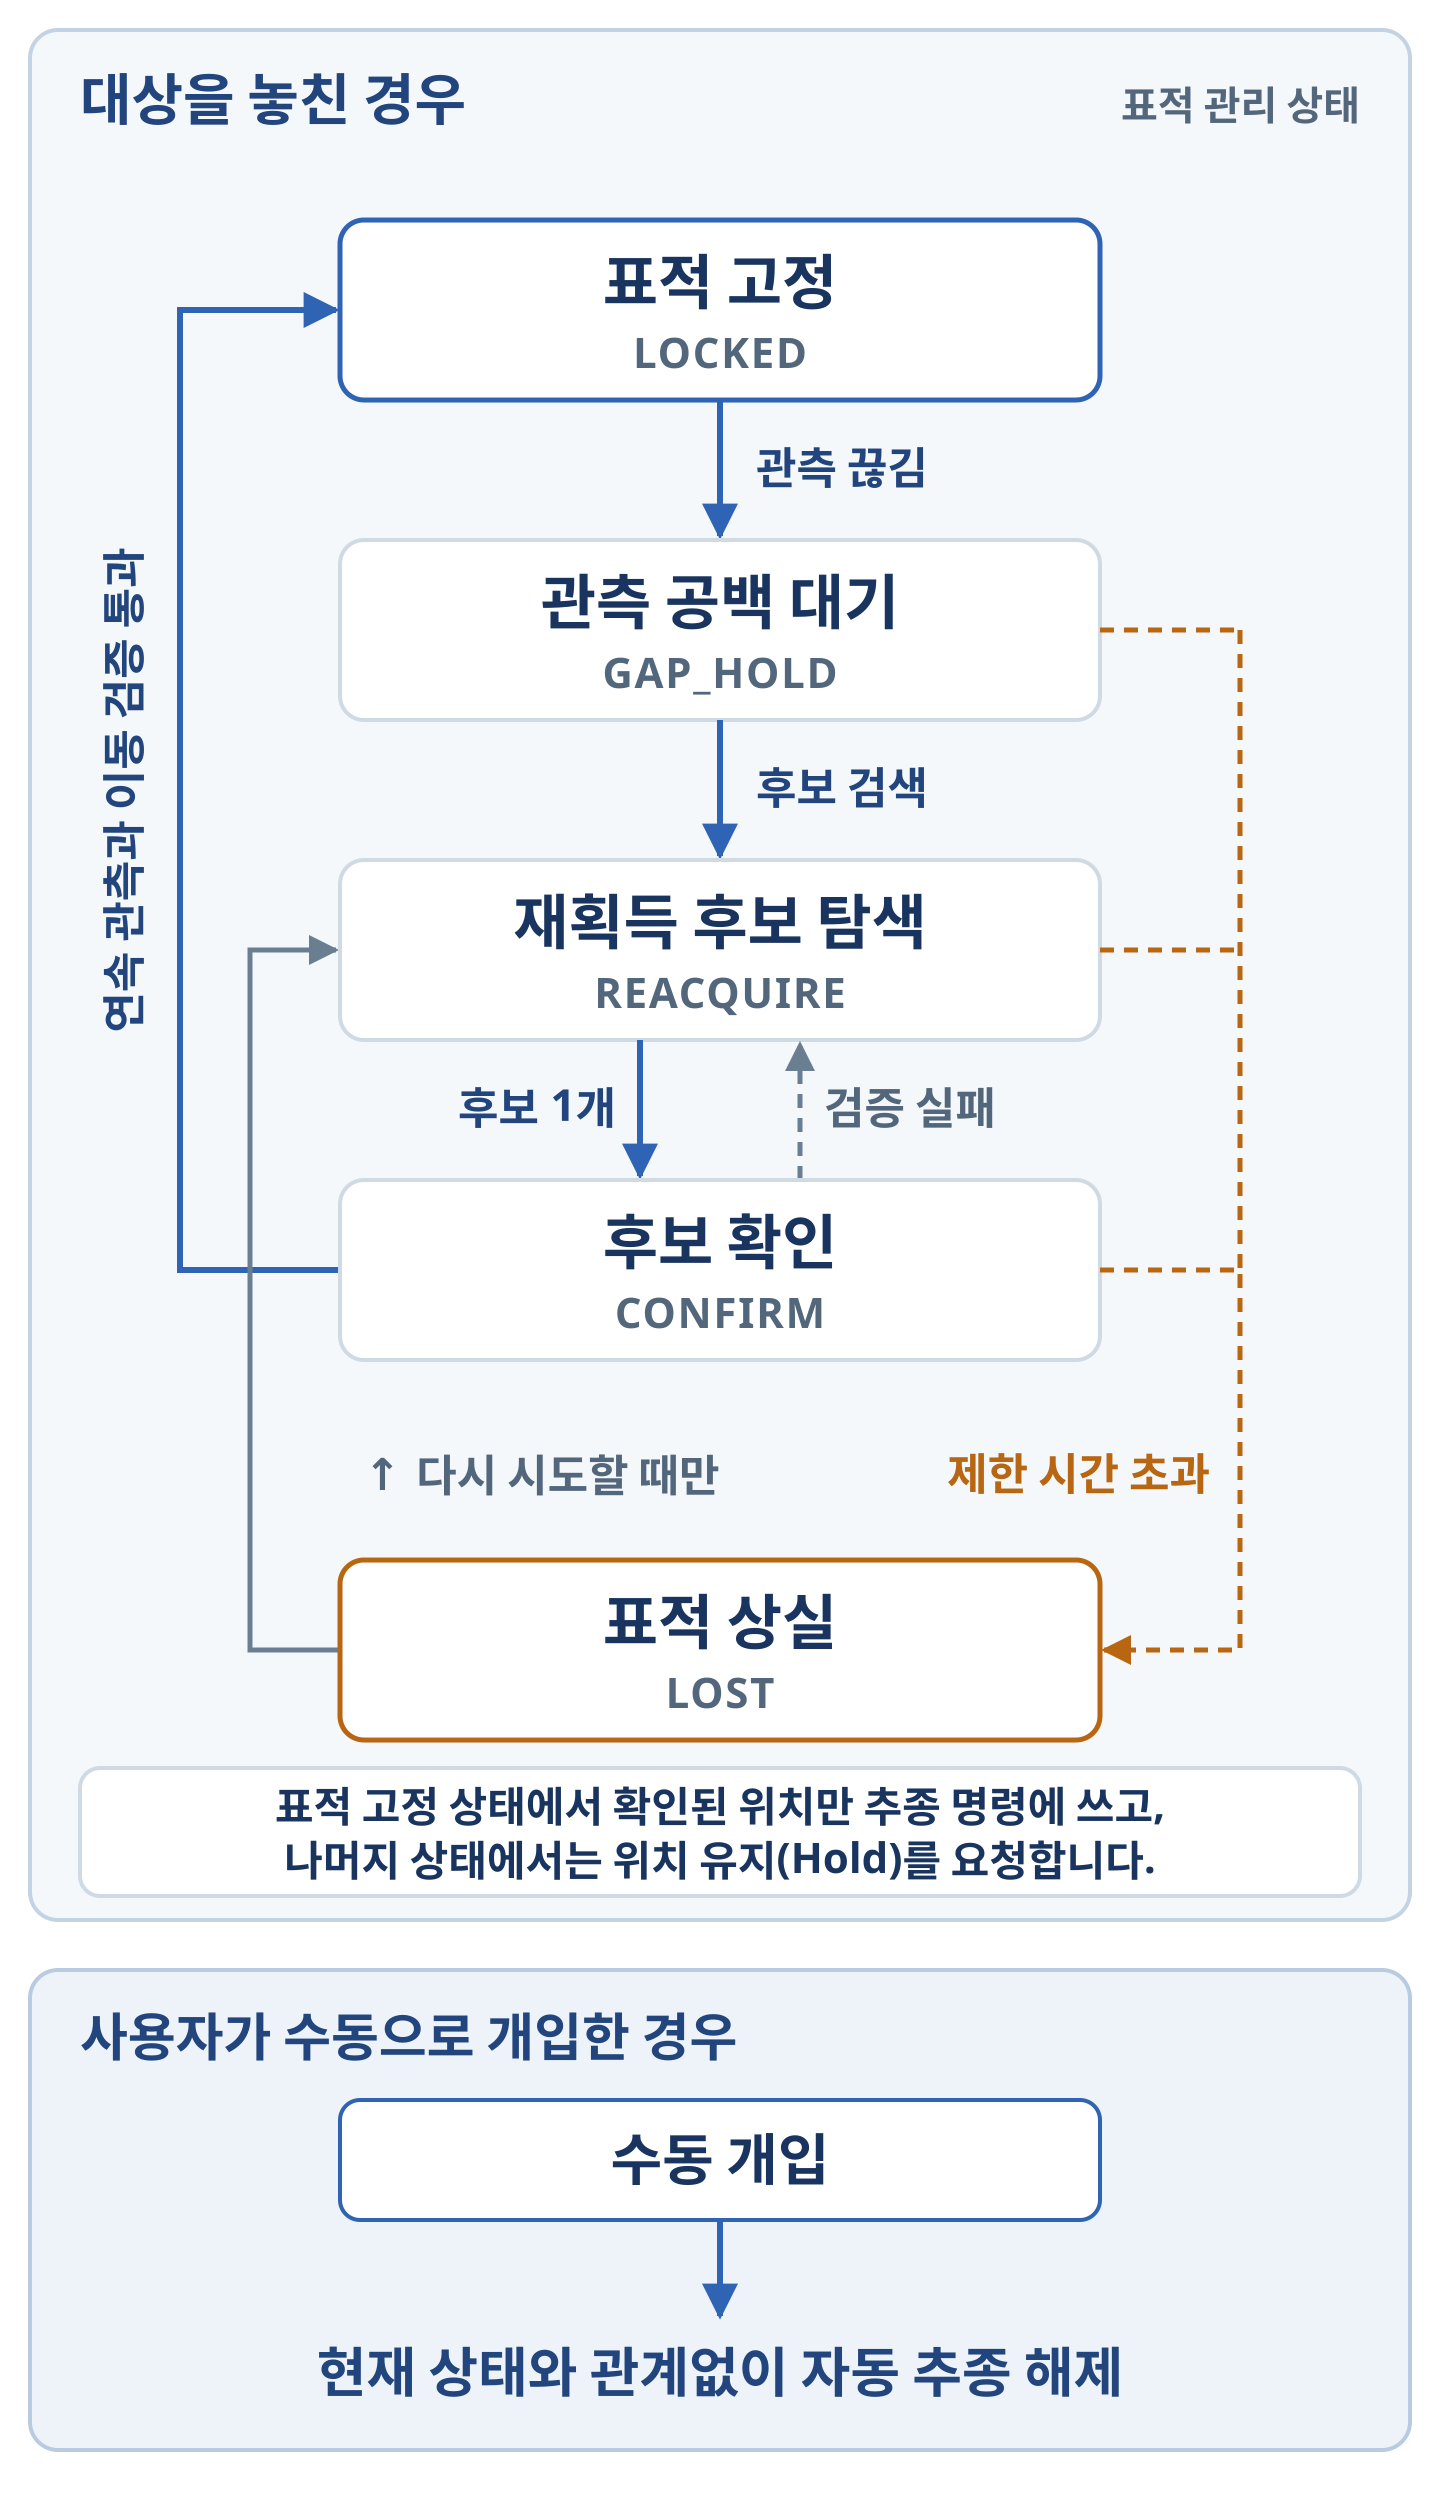
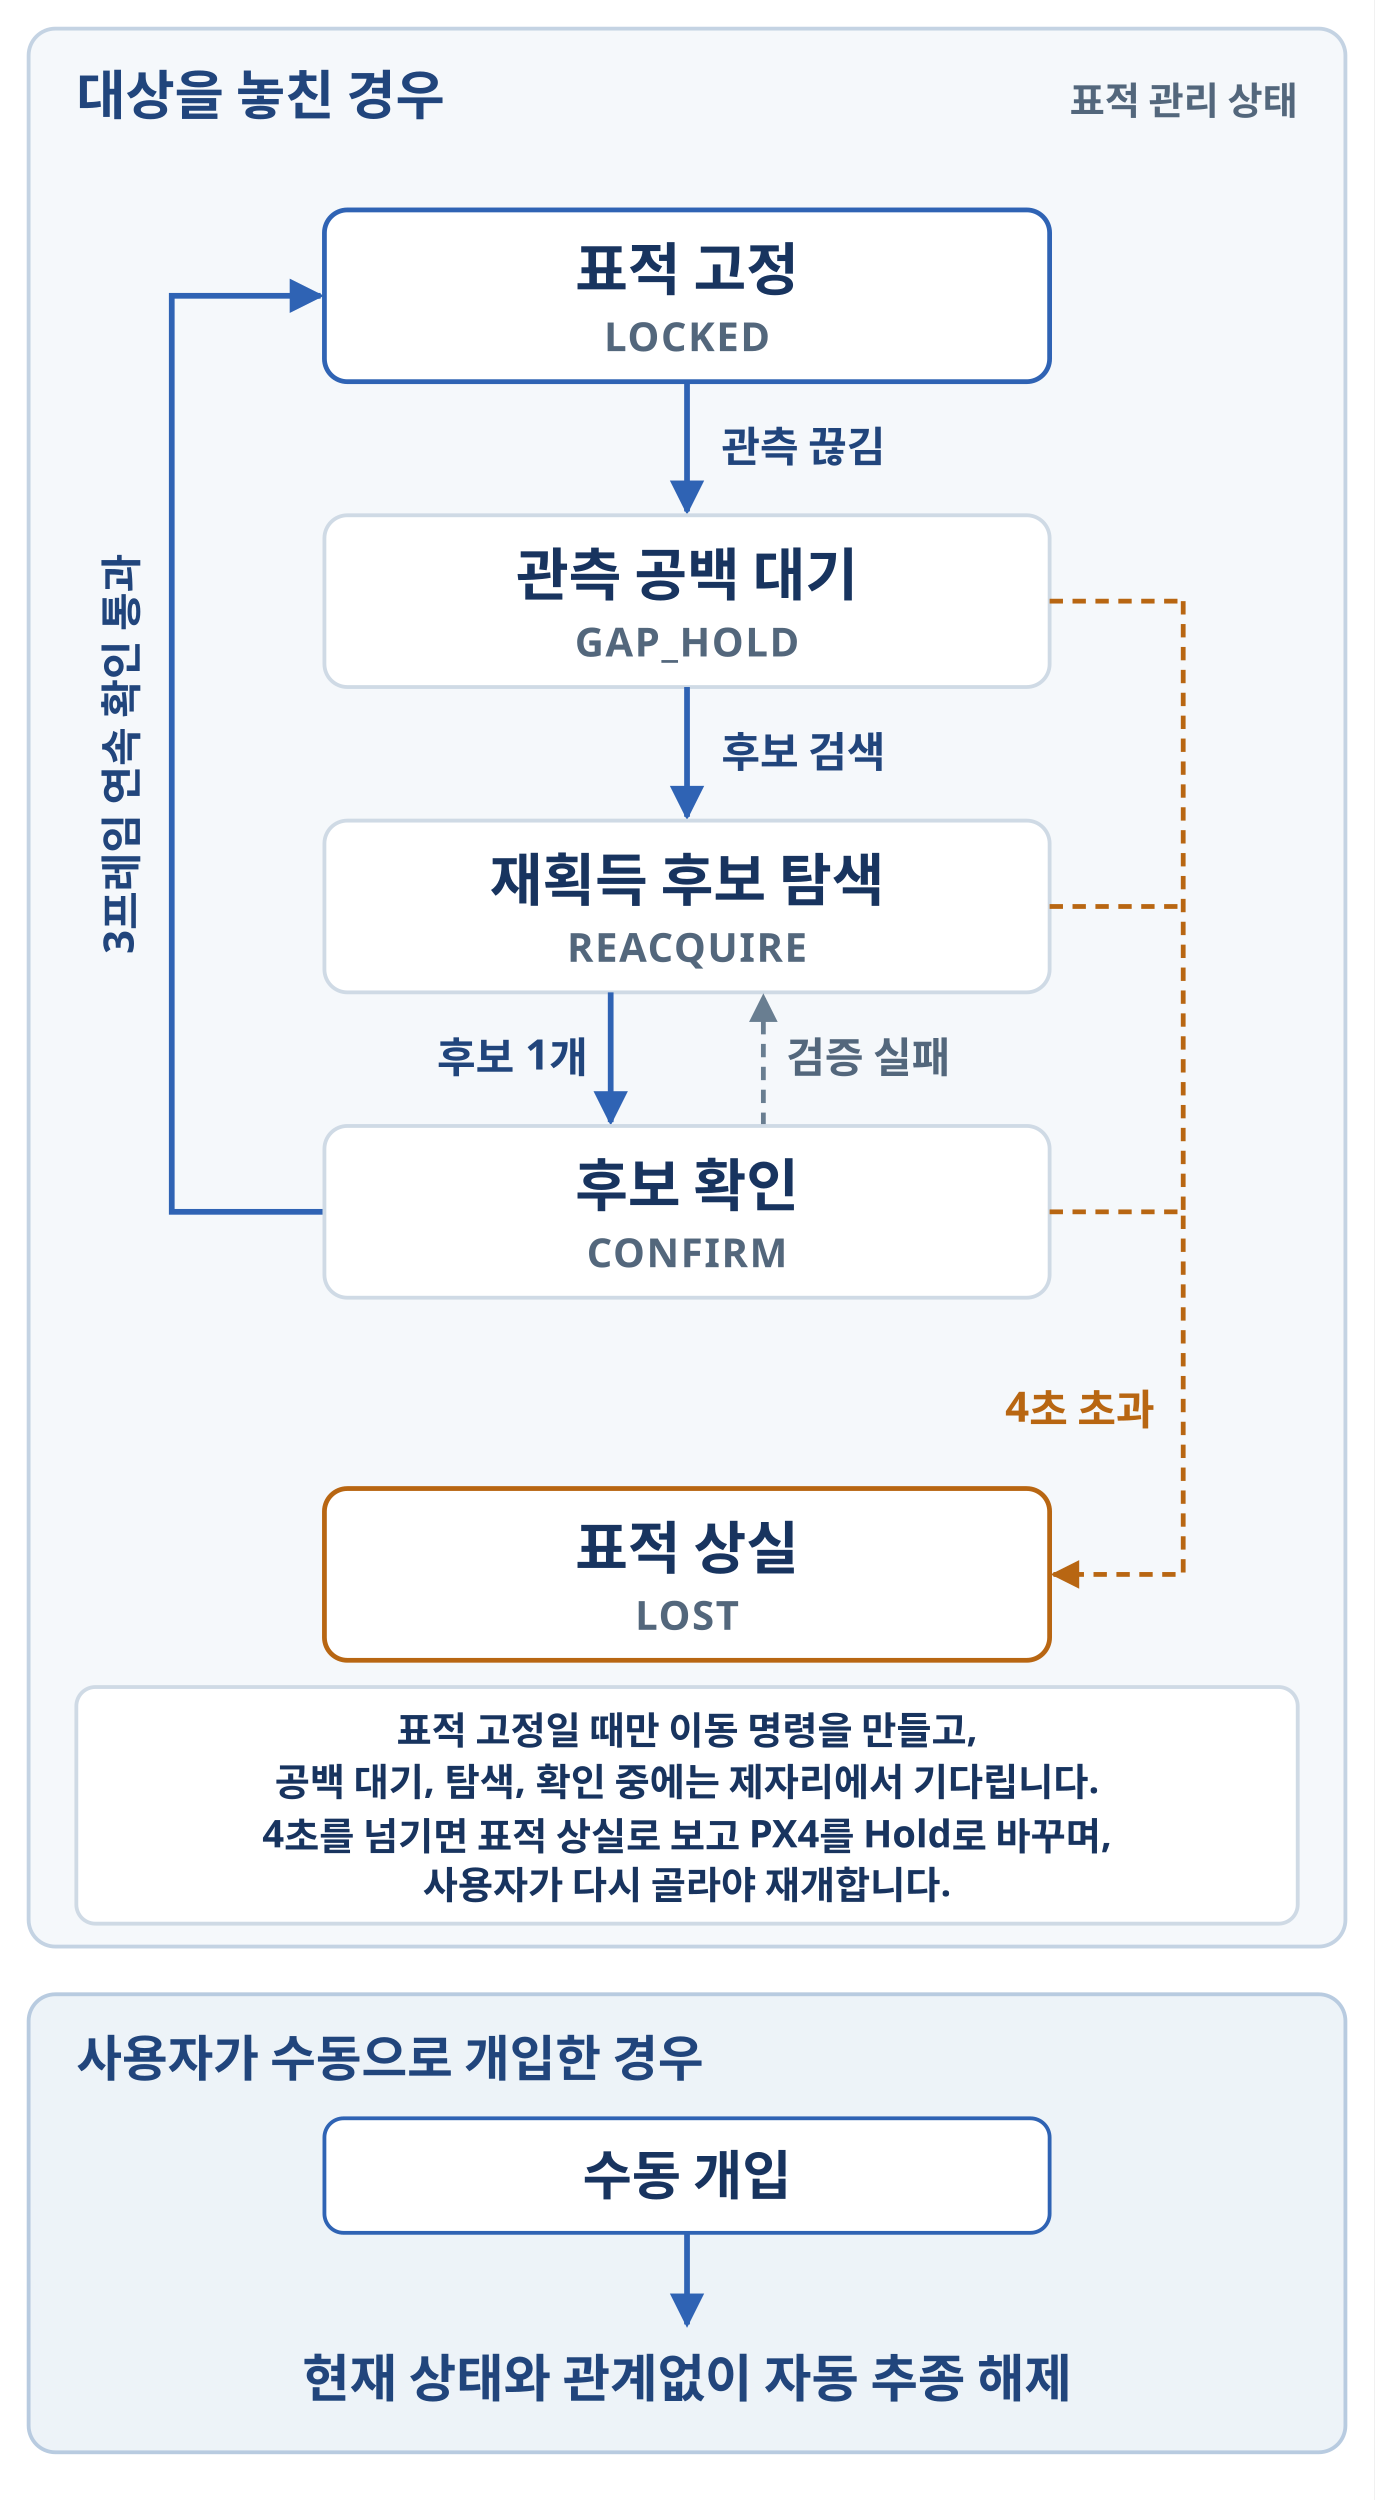
- <svg xmlns="http://www.w3.org/2000/svg" width="720" height="1250" viewBox="0 0 720 1250" role="img" aria-labelledby="title desc">
+ <svg xmlns="http://www.w3.org/2000/svg" width="720" height="1310" viewBox="0 0 720 1310" role="img" aria-labelledby="title desc">
  <defs>
    <marker id="blue" viewBox="0 0 10 10" refX="9" refY="5" markerWidth="6" markerHeight="6" orient="auto">
      <path d="M0 0 10 5 0 10Z" fill="#2f63b4" />
    </marker>
    <marker id="amber" viewBox="0 0 10 10" refX="9" refY="5" markerWidth="6" markerHeight="6" orient="auto">
      <path d="M0 0 10 5 0 10Z" fill="#b86612" />
    </marker>
    <marker id="gray" viewBox="0 0 10 10" refX="9" refY="5" markerWidth="6" markerHeight="6" orient="auto">
      <path d="M0 0 10 5 0 10Z" fill="#697e91" />
    </marker>
  </defs>
  <style>text{font-family:Pretendard,"Noto Sans KR","Malgun Gothic",sans-serif;font-weight:650}.st{font-size:30px;fill:#18345f}.code{font-size:21px;fill:#53677c;letter-spacing:.04em}.lb{font-size:22px;fill:#21457c}.lb-muted{font-size:22px;fill:#53677c}.lb-amber{font-size:22px;fill:#b86612}</style>
-   <rect width="720" height="1250" fill="#fff" />
-   <rect x="15" y="15" width="690" height="945" rx="14" fill="#f5f8fb" stroke="#c4d3e3" stroke-width="2" />
+   <rect width="720" height="1310" fill="#fff" />
+   <rect x="15" y="15" width="690" height="1005" rx="14" fill="#f5f8fb" stroke="#c4d3e3" stroke-width="2" />
  <text x="40" y="60" font-size="28" fill="#21457c">대상을 놓친 경우</text>
  <text x="680" y="60" text-anchor="end" font-size="20" fill="#53677c">표적 관리 상태</text>
  <path d="M170 635H90V155H168" fill="none" stroke="#2f63b4" stroke-width="3" marker-end="url(#blue)" />
-   <text x="70" y="395" text-anchor="middle" class="lb" transform="rotate(-90 70 395)">연속 관측과 이동 검증 통과</text>
-   <path d="M170 825H125V475H168" fill="none" stroke="#697e91" stroke-width="2.5" marker-end="url(#gray)" />
+   <text x="70" y="395" text-anchor="middle" class="lb" transform="rotate(-90 70 395)">3프레임 연속 확인 통과</text>
  <rect x="170" y="110" width="380" height="90" rx="12" fill="#fff" stroke="#2f63b4" stroke-width="2.5" />
  <text x="360" y="152" text-anchor="middle" class="st">표적 고정</text>
  <text x="360" y="184" text-anchor="middle" class="code">LOCKED</text>
  <path d="M360 200V268" fill="none" stroke="#2f63b4" stroke-width="3" marker-end="url(#blue)" />
  <text x="378" y="242" class="lb">관측 끊김</text>
  <rect x="170" y="270" width="380" height="90" rx="12" fill="#fff" stroke="#cfdae5" stroke-width="2" />
  <text x="360" y="312" text-anchor="middle" class="st">관측 공백 대기</text>
  <text x="360" y="344" text-anchor="middle" class="code">GAP_HOLD</text>
  <path d="M360 360V428" fill="none" stroke="#2f63b4" stroke-width="3" marker-end="url(#blue)" />
  <text x="378" y="402" class="lb">후보 검색</text>
  <rect x="170" y="430" width="380" height="90" rx="12" fill="#fff" stroke="#cfdae5" stroke-width="2" />
  <text x="360" y="472" text-anchor="middle" class="st">재획득 후보 탐색</text>
  <text x="360" y="504" text-anchor="middle" class="code">REACQUIRE</text>
  <path d="M320 520V588" fill="none" stroke="#2f63b4" stroke-width="3" marker-end="url(#blue)" />
  <text x="308" y="562" text-anchor="end" class="lb">후보 1개</text>
  <path d="M400 590V522" fill="none" stroke="#697e91" stroke-width="2.5" stroke-dasharray="7 5" marker-end="url(#gray)" />
  <text x="412" y="562" class="lb-muted">검증 실패</text>
  <rect x="170" y="590" width="380" height="90" rx="12" fill="#fff" stroke="#cfdae5" stroke-width="2" />
  <text x="360" y="632" text-anchor="middle" class="st">후보 확인</text>
  <text x="360" y="664" text-anchor="middle" class="code">CONFIRM</text>
  <path d="M550 315H620" fill="none" stroke="#b86612" stroke-width="2.5" stroke-dasharray="7 5" />
  <path d="M550 475H620" fill="none" stroke="#b86612" stroke-width="2.5" stroke-dasharray="7 5" />
  <path d="M550 635H620V825H552" fill="none" stroke="#b86612" stroke-width="2.5" stroke-dasharray="7 5" marker-end="url(#amber)" />
  <path d="M620 315V635" fill="none" stroke="#b86612" stroke-width="2.5" stroke-dasharray="7 5" />
-   <text x="605" y="745" text-anchor="end" class="lb-amber">제한 시간 초과</text>
-   <text x="182" y="745" class="lb-muted">↑ 다시 시도할 때만</text>
+   <text x="605" y="745" text-anchor="end" class="lb-amber">4초 초과</text>
  <rect x="170" y="780" width="380" height="90" rx="12" fill="#fff" stroke="#b86612" stroke-width="2.5" />
  <text x="360" y="822" text-anchor="middle" class="st">표적 상실</text>
  <text x="360" y="854" text-anchor="middle" class="code">LOST</text>
-   <rect x="40" y="884" width="640" height="64" rx="10" fill="#fff" stroke="#cfdae5" stroke-width="2" />
-   <text x="360" y="911" text-anchor="middle" font-size="21" fill="#18345f">표적 고정 상태에서 확인된 위치만 추종 명령에 쓰고,</text>
-   <text x="360" y="938" text-anchor="middle" font-size="21" fill="#18345f">나머지 상태에서는 위치 유지(Hold)를 요청합니다.</text>
-   <rect x="15" y="985" width="690" height="240" rx="14" fill="#edf3f8" stroke="#b8cbe0" stroke-width="2" />
-   <text x="40" y="1028" font-size="26" fill="#21457c">사용자가 수동으로 개입한 경우</text>
-   <rect x="170" y="1050" width="380" height="60" rx="10" fill="#fff" stroke="#2f63b4" stroke-width="2" />
-   <text x="360" y="1090" text-anchor="middle" font-size="28" fill="#18345f">수동 개입</text>
-   <path d="M360 1110V1158" fill="none" stroke="#2f63b4" stroke-width="3" marker-end="url(#blue)" />
-   <text x="360" y="1196" text-anchor="middle" font-size="27" fill="#21457c">현재 상태와 관계없이 자동 추종 해제</text>
+   <rect x="40" y="884" width="640" height="124" rx="10" fill="#fff" stroke="#cfdae5" stroke-width="2" />
+   <text x="360" y="914" text-anchor="middle" font-size="20" fill="#18345f">표적 고정일 때만 이동 명령을 만들고,</text>
+   <text x="360" y="941" text-anchor="middle" font-size="20" fill="#18345f">공백 대기, 탐색, 확인 중에는 제자리에서 기다립니다.</text>
+   <text x="360" y="968" text-anchor="middle" font-size="20" fill="#18345f">4초를 넘기면 표적 상실로 보고 PX4를 Hold로 바꾸며,</text>
+   <text x="360" y="995" text-anchor="middle" font-size="20" fill="#18345f">사용자가 다시 골라야 재개합니다.</text>
+   <rect x="15" y="1045" width="690" height="240" rx="14" fill="#edf3f8" stroke="#b8cbe0" stroke-width="2" />
+   <text x="40" y="1088" font-size="26" fill="#21457c">사용자가 수동으로 개입한 경우</text>
+   <rect x="170" y="1110" width="380" height="60" rx="10" fill="#fff" stroke="#2f63b4" stroke-width="2" />
+   <text x="360" y="1150" text-anchor="middle" font-size="28" fill="#18345f">수동 개입</text>
+   <path d="M360 1170V1218" fill="none" stroke="#2f63b4" stroke-width="3" marker-end="url(#blue)" />
+   <text x="360" y="1256" text-anchor="middle" font-size="27" fill="#21457c">현재 상태와 관계없이 자동 추종 해제</text>
</svg>
